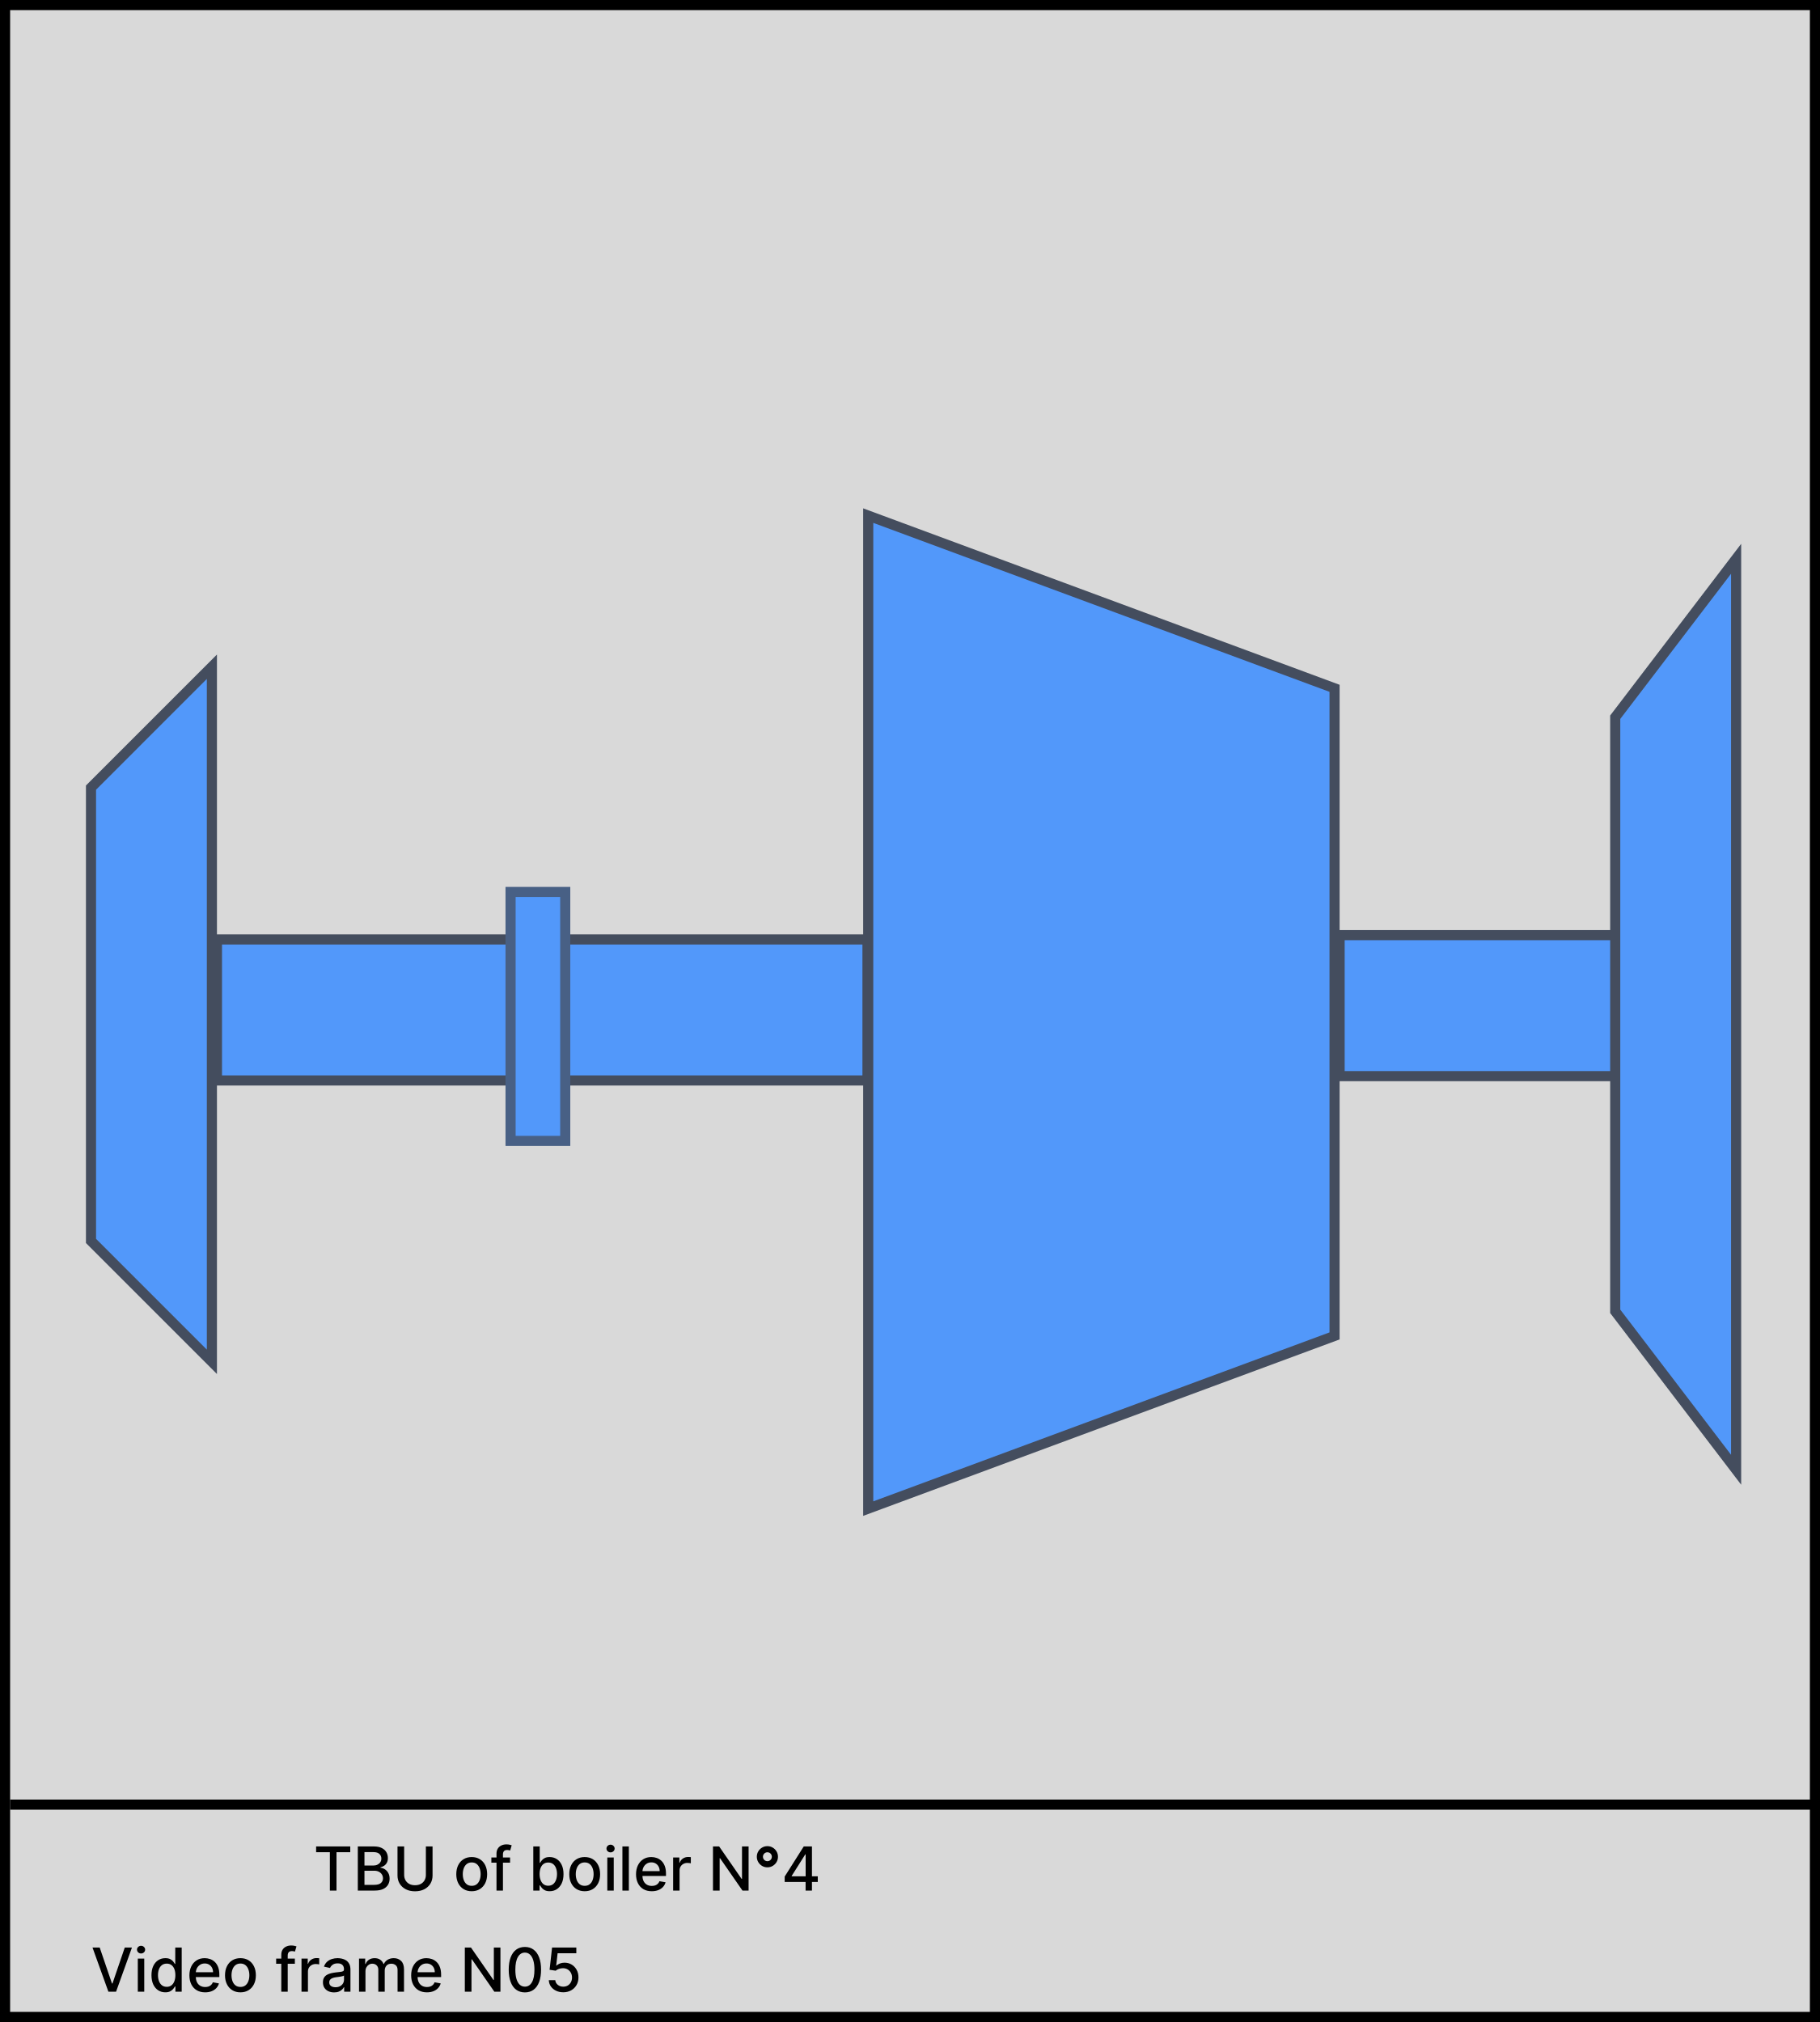
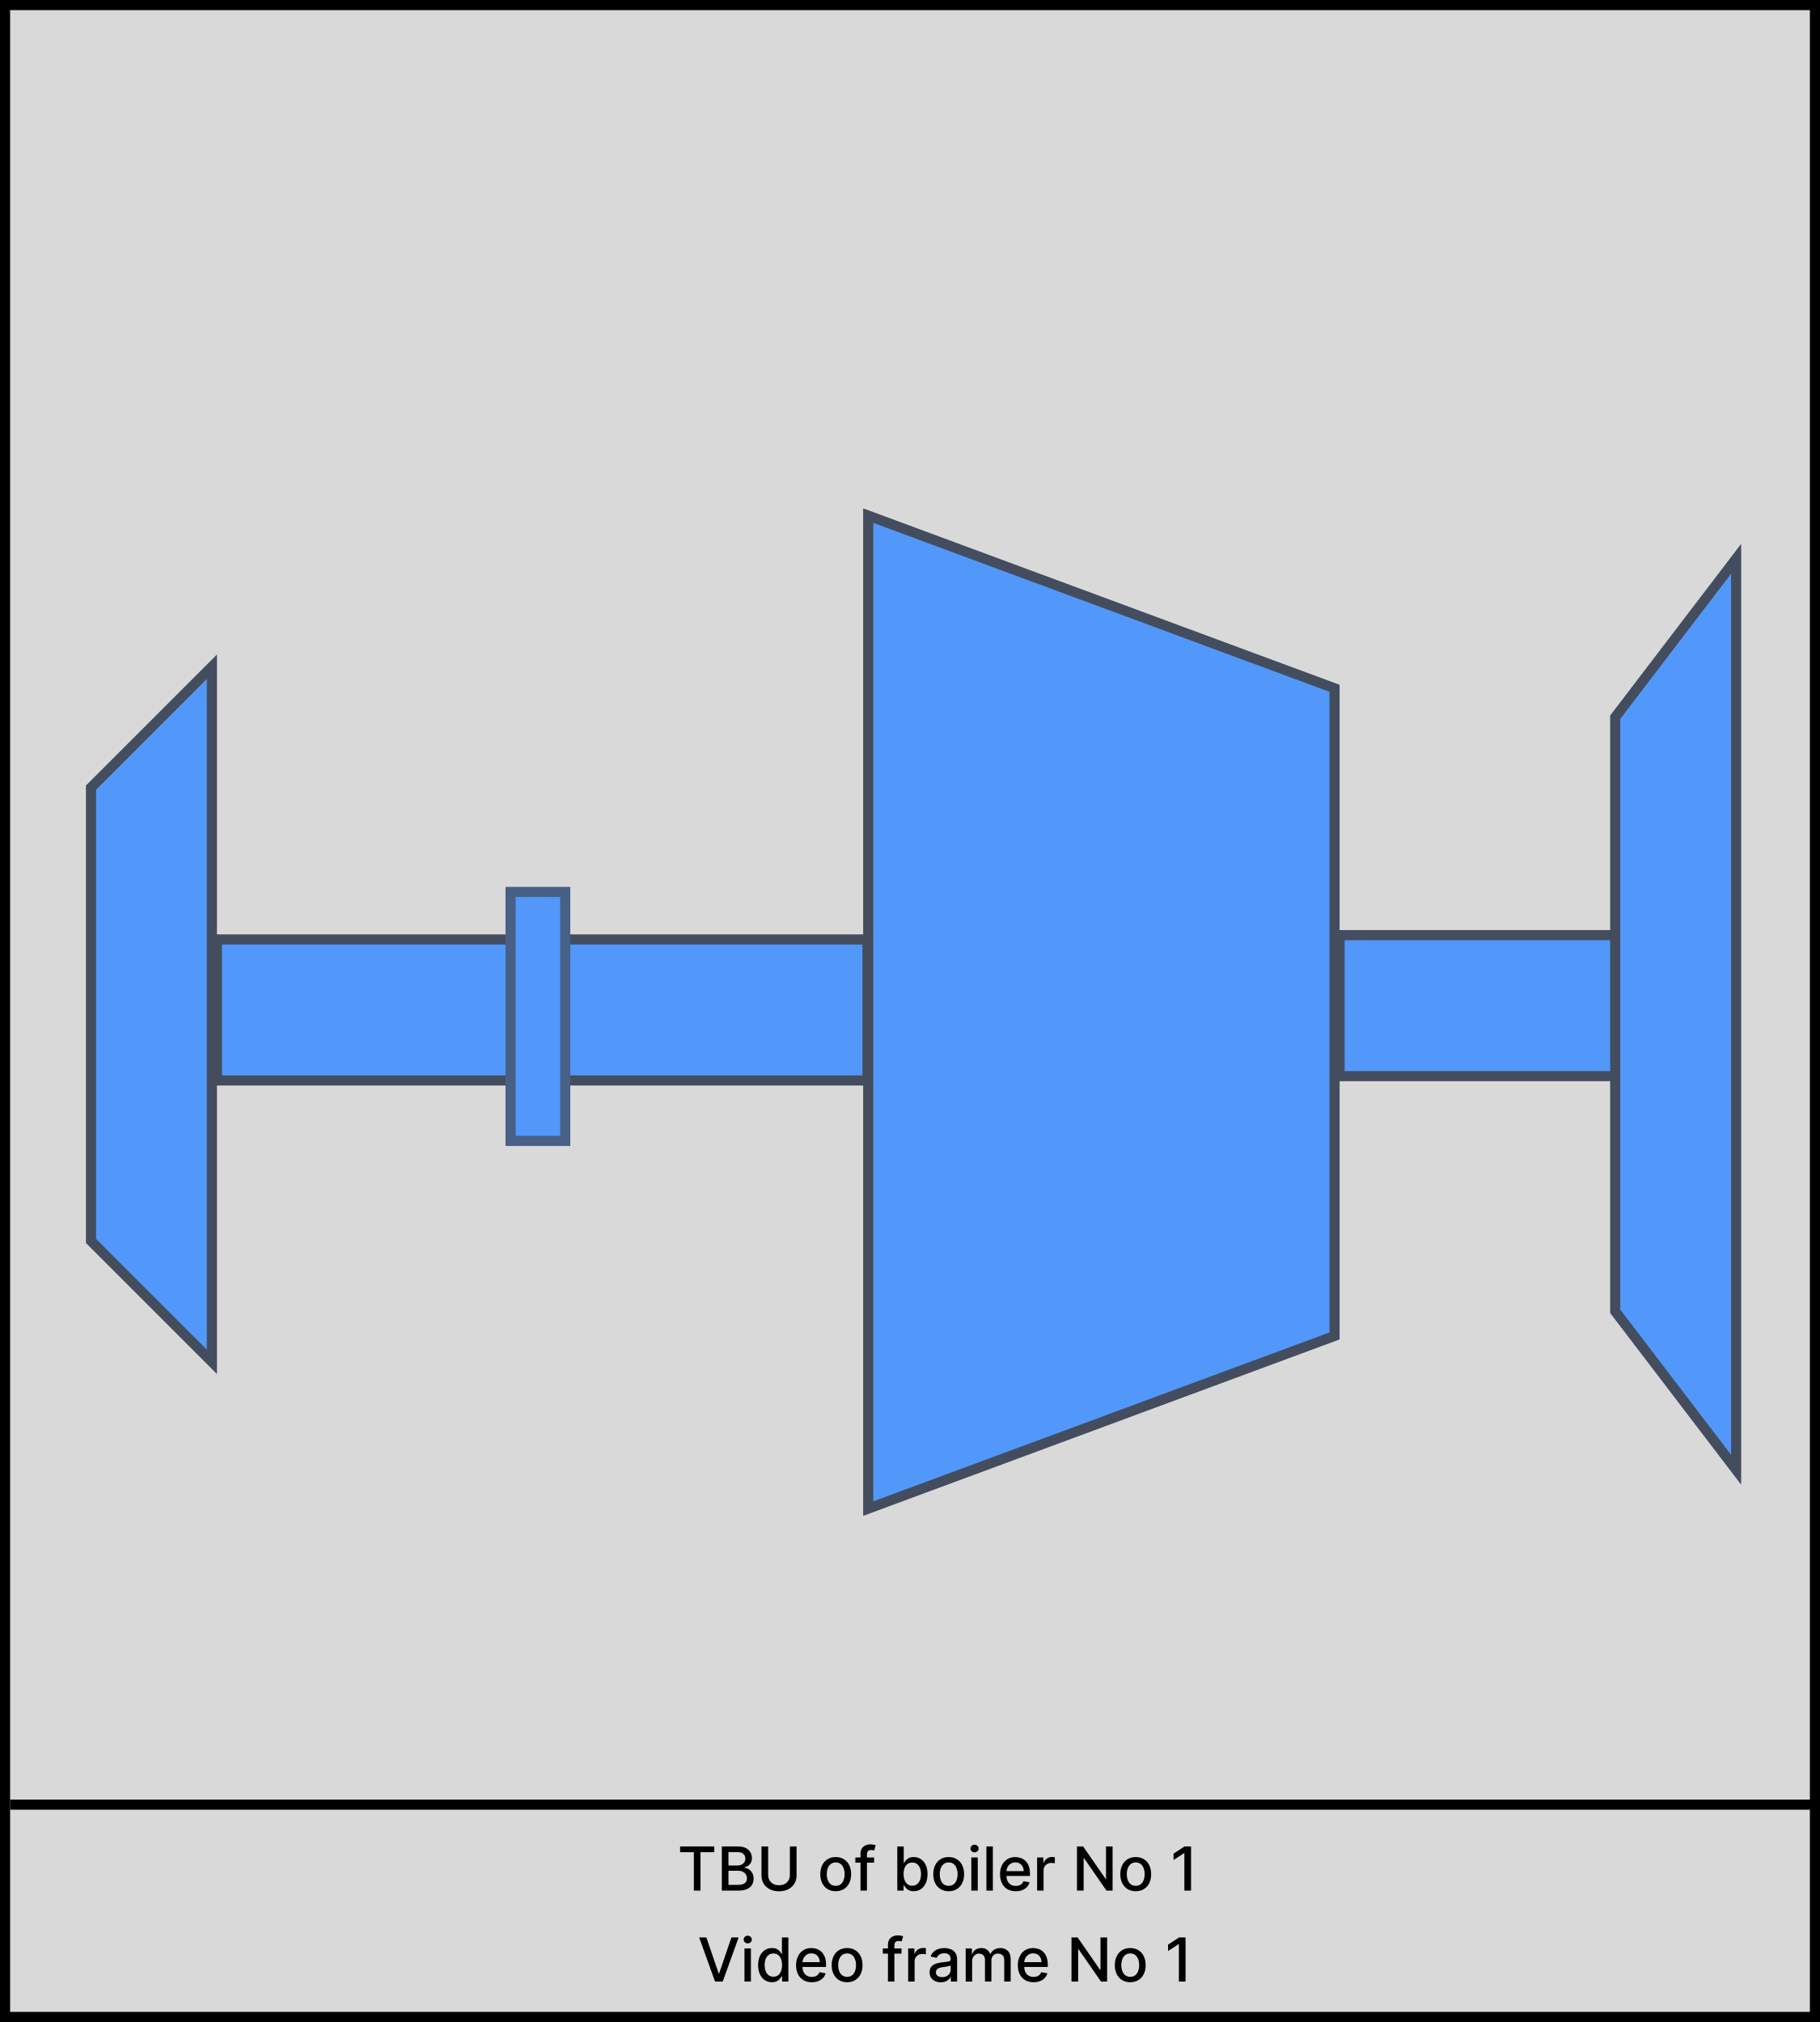
<svg xmlns="http://www.w3.org/2000/svg" width="180" height="200" viewBox="0 0 180 200" fill="none">
-   <rect x="0.5" y="0.5" width="179" height="199" fill="#D9D9D9" stroke="black" />
-   <line x1="1" y1="178.5" x2="180" y2="178.5" stroke="black" />
-   <path d="M31.264 183.203V182.636H34.641V183.203H33.28V187H32.624V183.203H31.264ZM35.388 187V182.636H36.986C37.295 182.636 37.552 182.687 37.755 182.79C37.958 182.891 38.11 183.028 38.211 183.201C38.312 183.373 38.362 183.567 38.362 183.783C38.362 183.964 38.329 184.118 38.262 184.243C38.195 184.366 38.106 184.466 37.993 184.541C37.883 184.615 37.761 184.669 37.627 184.703V184.746C37.772 184.753 37.913 184.8 38.051 184.886C38.19 184.972 38.305 185.093 38.396 185.251C38.487 185.408 38.532 185.6 38.532 185.826C38.532 186.049 38.48 186.249 38.375 186.427C38.271 186.603 38.111 186.743 37.893 186.847C37.676 186.949 37.398 187 37.06 187H35.388ZM36.046 186.435H36.996C37.312 186.435 37.538 186.374 37.674 186.252C37.81 186.13 37.878 185.977 37.878 185.794C37.878 185.656 37.844 185.53 37.774 185.415C37.704 185.3 37.605 185.208 37.476 185.14C37.348 185.072 37.196 185.038 37.02 185.038H36.046V186.435ZM36.046 184.524H36.928C37.076 184.524 37.209 184.496 37.327 184.439C37.446 184.382 37.54 184.303 37.61 184.2C37.681 184.097 37.716 183.974 37.716 183.834C37.716 183.653 37.653 183.502 37.527 183.38C37.4 183.258 37.206 183.197 36.945 183.197H36.046V184.524ZM42.12 182.636H42.78V185.506C42.78 185.812 42.708 186.082 42.565 186.318C42.421 186.553 42.22 186.737 41.96 186.872C41.7 187.006 41.395 187.072 41.046 187.072C40.698 187.072 40.394 187.006 40.134 186.872C39.874 186.737 39.672 186.553 39.529 186.318C39.385 186.082 39.313 185.812 39.313 185.506V182.636H39.972V185.453C39.972 185.651 40.015 185.826 40.102 185.979C40.19 186.133 40.314 186.254 40.475 186.342C40.635 186.428 40.825 186.472 41.046 186.472C41.267 186.472 41.458 186.428 41.619 186.342C41.781 186.254 41.904 186.133 41.989 185.979C42.076 185.826 42.12 185.651 42.12 185.453V182.636ZM46.653 187.066C46.346 187.066 46.078 186.996 45.849 186.855C45.621 186.714 45.443 186.518 45.317 186.265C45.19 186.012 45.127 185.717 45.127 185.379C45.127 185.039 45.19 184.742 45.317 184.488C45.443 184.234 45.621 184.036 45.849 183.896C46.078 183.755 46.346 183.685 46.653 183.685C46.959 183.685 47.227 183.755 47.456 183.896C47.684 184.036 47.862 184.234 47.989 184.488C48.115 184.742 48.178 185.039 48.178 185.379C48.178 185.717 48.115 186.012 47.989 186.265C47.862 186.518 47.684 186.714 47.456 186.855C47.227 186.996 46.959 187.066 46.653 187.066ZM46.655 186.531C46.853 186.531 47.018 186.479 47.149 186.374C47.28 186.268 47.376 186.129 47.439 185.954C47.503 185.779 47.535 185.587 47.535 185.376C47.535 185.168 47.503 184.976 47.439 184.801C47.376 184.625 47.28 184.484 47.149 184.377C47.018 184.271 46.853 184.217 46.655 184.217C46.454 184.217 46.288 184.271 46.156 184.377C46.025 184.484 45.928 184.625 45.864 184.801C45.802 184.976 45.77 185.168 45.77 185.376C45.77 185.587 45.802 185.779 45.864 185.954C45.928 186.129 46.025 186.268 46.156 186.374C46.288 186.479 46.454 186.531 46.655 186.531ZM50.447 183.727V184.239H48.597V183.727H50.447ZM49.104 187V183.348C49.104 183.143 49.149 182.974 49.239 182.839C49.328 182.702 49.447 182.601 49.594 182.534C49.742 182.466 49.903 182.432 50.076 182.432C50.204 182.432 50.313 182.442 50.404 182.464C50.495 182.484 50.562 182.502 50.606 182.519L50.457 183.035C50.428 183.026 50.389 183.016 50.342 183.005C50.295 182.992 50.239 182.986 50.172 182.986C50.017 182.986 49.906 183.024 49.84 183.101C49.774 183.178 49.742 183.288 49.742 183.433V187H49.104ZM52.743 187V182.636H53.38V184.258H53.419C53.455 184.19 53.509 184.111 53.578 184.021C53.648 183.932 53.745 183.854 53.868 183.787C53.992 183.719 54.155 183.685 54.358 183.685C54.622 183.685 54.858 183.751 55.066 183.885C55.273 184.018 55.435 184.211 55.553 184.462C55.673 184.714 55.732 185.016 55.732 185.37C55.732 185.724 55.673 186.027 55.556 186.28C55.438 186.531 55.276 186.725 55.07 186.862C54.864 186.996 54.629 187.064 54.364 187.064C54.166 187.064 54.003 187.031 53.877 186.964C53.752 186.897 53.654 186.819 53.583 186.729C53.511 186.64 53.457 186.56 53.419 186.491H53.365V187H52.743ZM53.367 185.364C53.367 185.594 53.401 185.795 53.468 185.969C53.534 186.142 53.631 186.278 53.757 186.376C53.884 186.472 54.038 186.521 54.222 186.521C54.412 186.521 54.571 186.47 54.699 186.369C54.827 186.267 54.923 186.129 54.989 185.954C55.056 185.779 55.089 185.582 55.089 185.364C55.089 185.148 55.056 184.954 54.991 184.782C54.927 184.61 54.83 184.474 54.701 184.375C54.573 184.276 54.413 184.226 54.222 184.226C54.037 184.226 53.881 184.273 53.753 184.369C53.627 184.464 53.531 184.597 53.465 184.767C53.4 184.937 53.367 185.136 53.367 185.364ZM57.826 187.066C57.52 187.066 57.252 186.996 57.023 186.855C56.794 186.714 56.617 186.518 56.49 186.265C56.364 186.012 56.301 185.717 56.301 185.379C56.301 185.039 56.364 184.742 56.49 184.488C56.617 184.234 56.794 184.036 57.023 183.896C57.252 183.755 57.52 183.685 57.826 183.685C58.133 183.685 58.401 183.755 58.63 183.896C58.858 184.036 59.036 184.234 59.162 184.488C59.289 184.742 59.352 185.039 59.352 185.379C59.352 185.717 59.289 186.012 59.162 186.265C59.036 186.518 58.858 186.714 58.63 186.855C58.401 186.996 58.133 187.066 57.826 187.066ZM57.828 186.531C58.027 186.531 58.192 186.479 58.323 186.374C58.453 186.268 58.55 186.129 58.613 185.954C58.676 185.779 58.709 185.587 58.709 185.376C58.709 185.168 58.676 184.976 58.613 184.801C58.55 184.625 58.453 184.484 58.323 184.377C58.192 184.271 58.027 184.217 57.828 184.217C57.628 184.217 57.462 184.271 57.33 184.377C57.199 184.484 57.102 184.625 57.038 184.801C56.975 184.976 56.944 185.168 56.944 185.376C56.944 185.587 56.975 185.779 57.038 185.954C57.102 186.129 57.199 186.268 57.33 186.374C57.462 186.479 57.628 186.531 57.828 186.531ZM60.063 187V183.727H60.7V187H60.063ZM60.385 183.222C60.274 183.222 60.179 183.185 60.099 183.112C60.021 183.036 59.982 182.947 59.982 182.843C59.982 182.738 60.021 182.648 60.099 182.575C60.179 182.499 60.274 182.462 60.385 182.462C60.496 182.462 60.59 182.499 60.668 182.575C60.748 182.648 60.788 182.738 60.788 182.843C60.788 182.947 60.748 183.036 60.668 183.112C60.59 183.185 60.496 183.222 60.385 183.222ZM62.194 182.636V187H61.557V182.636H62.194ZM64.462 187.066C64.139 187.066 63.862 186.997 63.629 186.859C63.397 186.72 63.218 186.525 63.092 186.273C62.967 186.021 62.904 185.724 62.904 185.385C62.904 185.05 62.967 184.754 63.092 184.499C63.218 184.243 63.394 184.043 63.62 183.9C63.847 183.756 64.113 183.685 64.417 183.685C64.602 183.685 64.781 183.715 64.954 183.776C65.127 183.837 65.283 183.933 65.421 184.064C65.558 184.195 65.667 184.364 65.747 184.573C65.826 184.781 65.866 185.033 65.866 185.33V185.555H63.264V185.078H65.242C65.242 184.911 65.208 184.762 65.139 184.633C65.071 184.502 64.975 184.399 64.852 184.324C64.73 184.249 64.586 184.211 64.421 184.211C64.242 184.211 64.086 184.255 63.953 184.343C63.821 184.43 63.718 184.543 63.646 184.684C63.575 184.823 63.539 184.974 63.539 185.138V185.511C63.539 185.729 63.578 185.915 63.654 186.069C63.732 186.222 63.841 186.339 63.98 186.42C64.12 186.5 64.282 186.54 64.468 186.54C64.589 186.54 64.699 186.523 64.799 186.489C64.898 186.453 64.984 186.401 65.056 186.331C65.129 186.261 65.184 186.175 65.222 186.073L65.826 186.182C65.777 186.359 65.691 186.515 65.566 186.648C65.442 186.781 65.286 186.884 65.099 186.957C64.913 187.03 64.701 187.066 64.462 187.066ZM66.573 187V183.727H67.189V184.247H67.223C67.282 184.071 67.387 183.933 67.538 183.832C67.69 183.729 67.862 183.678 68.054 183.678C68.093 183.678 68.14 183.68 68.194 183.683C68.25 183.685 68.293 183.689 68.324 183.693V184.303C68.299 184.295 68.253 184.288 68.188 184.279C68.123 184.269 68.057 184.264 67.992 184.264C67.841 184.264 67.707 184.296 67.589 184.36C67.473 184.423 67.38 184.51 67.312 184.622C67.244 184.733 67.21 184.859 67.21 185.001V187H66.573ZM74.037 182.636V187H73.431L71.213 183.8H71.173V187H70.515V182.636H71.124L73.344 185.841H73.385V182.636H74.037ZM75.896 184.701C75.703 184.701 75.527 184.654 75.368 184.56C75.21 184.465 75.084 184.339 74.991 184.181C74.897 184.022 74.85 183.846 74.85 183.653C74.85 183.461 74.897 183.286 74.991 183.129C75.084 182.969 75.21 182.843 75.368 182.749C75.527 182.654 75.703 182.607 75.896 182.607C76.089 182.607 76.265 182.654 76.422 182.749C76.582 182.843 76.708 182.969 76.802 183.129C76.895 183.286 76.942 183.461 76.942 183.653C76.942 183.846 76.895 184.022 76.802 184.181C76.708 184.339 76.582 184.465 76.422 184.56C76.265 184.654 76.089 184.701 75.896 184.701ZM75.896 184.096C75.978 184.096 76.053 184.076 76.12 184.036C76.187 183.996 76.239 183.943 76.278 183.876C76.317 183.81 76.337 183.735 76.337 183.653C76.337 183.572 76.317 183.498 76.278 183.431C76.239 183.364 76.187 183.311 76.12 183.271C76.053 183.232 75.978 183.212 75.896 183.212C75.815 183.212 75.741 183.232 75.674 183.271C75.608 183.311 75.555 183.364 75.515 183.431C75.475 183.498 75.455 183.572 75.455 183.653C75.455 183.735 75.475 183.81 75.515 183.876C75.555 183.943 75.608 183.996 75.674 184.036C75.741 184.076 75.815 184.096 75.896 184.096ZM77.606 186.148V185.615L79.491 182.636H79.911V183.42H79.644L78.296 185.555V185.589H80.88V186.148H77.606ZM79.674 187V185.986L79.679 185.743V182.636H80.303V187H79.674Z" fill="black" />
-   <path d="M9.861 192.636L11.075 196.19H11.124L12.339 192.636H13.05L11.48 197H10.72L9.149 192.636H9.861ZM13.629 197V193.727H14.267V197H13.629ZM13.951 193.222C13.84 193.222 13.745 193.185 13.666 193.112C13.588 193.036 13.549 192.947 13.549 192.843C13.549 192.738 13.588 192.648 13.666 192.575C13.745 192.499 13.84 192.462 13.951 192.462C14.062 192.462 14.156 192.499 14.235 192.575C14.314 192.648 14.354 192.738 14.354 192.843C14.354 192.947 14.314 193.036 14.235 193.112C14.156 193.185 14.062 193.222 13.951 193.222ZM16.349 197.064C16.084 197.064 15.849 196.996 15.641 196.862C15.435 196.725 15.273 196.531 15.155 196.28C15.039 196.027 14.981 195.724 14.981 195.37C14.981 195.016 15.04 194.714 15.158 194.462C15.277 194.211 15.44 194.018 15.648 193.885C15.855 193.751 16.09 193.685 16.353 193.685C16.556 193.685 16.72 193.719 16.843 193.787C16.968 193.854 17.065 193.932 17.133 194.021C17.202 194.111 17.256 194.19 17.295 194.258H17.333V192.636H17.97V197H17.348V196.491H17.295C17.256 196.56 17.201 196.64 17.129 196.729C17.058 196.819 16.959 196.897 16.834 196.964C16.709 197.031 16.548 197.064 16.349 197.064ZM16.489 196.521C16.673 196.521 16.827 196.472 16.954 196.376C17.082 196.278 17.178 196.142 17.244 195.969C17.31 195.795 17.344 195.594 17.344 195.364C17.344 195.136 17.311 194.937 17.246 194.767C17.18 194.597 17.084 194.464 16.958 194.369C16.832 194.273 16.675 194.226 16.489 194.226C16.298 194.226 16.138 194.276 16.01 194.375C15.882 194.474 15.786 194.61 15.72 194.782C15.656 194.954 15.624 195.148 15.624 195.364C15.624 195.582 15.657 195.779 15.722 195.954C15.788 196.129 15.884 196.267 16.012 196.369C16.141 196.47 16.3 196.521 16.489 196.521ZM20.29 197.066C19.968 197.066 19.69 196.997 19.457 196.859C19.225 196.72 19.046 196.525 18.92 196.273C18.795 196.021 18.732 195.724 18.732 195.385C18.732 195.05 18.795 194.754 18.92 194.499C19.046 194.243 19.223 194.043 19.448 193.9C19.676 193.756 19.941 193.685 20.245 193.685C20.43 193.685 20.609 193.715 20.782 193.776C20.955 193.837 21.111 193.933 21.249 194.064C21.387 194.195 21.495 194.364 21.575 194.573C21.654 194.781 21.694 195.033 21.694 195.33V195.555H19.093V195.078H21.07C21.07 194.911 21.036 194.762 20.968 194.633C20.899 194.502 20.803 194.399 20.68 194.324C20.558 194.249 20.414 194.211 20.25 194.211C20.07 194.211 19.914 194.255 19.781 194.343C19.649 194.43 19.546 194.543 19.474 194.684C19.403 194.823 19.367 194.974 19.367 195.138V195.511C19.367 195.729 19.406 195.915 19.482 196.069C19.561 196.222 19.669 196.339 19.808 196.42C19.948 196.5 20.11 196.54 20.296 196.54C20.417 196.54 20.527 196.523 20.627 196.489C20.726 196.453 20.812 196.401 20.884 196.331C20.957 196.261 21.012 196.175 21.051 196.073L21.654 196.182C21.605 196.359 21.519 196.515 21.394 196.648C21.27 196.781 21.114 196.884 20.927 196.957C20.741 197.03 20.529 197.066 20.29 197.066ZM23.779 197.066C23.473 197.066 23.205 196.996 22.976 196.855C22.747 196.714 22.57 196.518 22.444 196.265C22.317 196.012 22.254 195.717 22.254 195.379C22.254 195.039 22.317 194.742 22.444 194.488C22.57 194.234 22.747 194.036 22.976 193.896C23.205 193.755 23.473 193.685 23.779 193.685C24.086 193.685 24.354 193.755 24.583 193.896C24.811 194.036 24.989 194.234 25.115 194.488C25.242 194.742 25.305 195.039 25.305 195.379C25.305 195.717 25.242 196.012 25.115 196.265C24.989 196.518 24.811 196.714 24.583 196.855C24.354 196.996 24.086 197.066 23.779 197.066ZM23.782 196.531C23.98 196.531 24.145 196.479 24.276 196.374C24.407 196.268 24.503 196.129 24.566 195.954C24.63 195.779 24.662 195.587 24.662 195.376C24.662 195.168 24.63 194.976 24.566 194.801C24.503 194.625 24.407 194.484 24.276 194.377C24.145 194.271 23.98 194.217 23.782 194.217C23.581 194.217 23.415 194.271 23.283 194.377C23.152 194.484 23.055 194.625 22.991 194.801C22.929 194.976 22.897 195.168 22.897 195.376C22.897 195.587 22.929 195.779 22.991 195.954C23.055 196.129 23.152 196.268 23.283 196.374C23.415 196.479 23.581 196.531 23.782 196.531ZM29.162 193.727V194.239H27.312V193.727H29.162ZM27.819 197V193.348C27.819 193.143 27.864 192.974 27.953 192.839C28.043 192.702 28.162 192.601 28.309 192.534C28.457 192.466 28.617 192.432 28.791 192.432C28.919 192.432 29.028 192.442 29.119 192.464C29.21 192.484 29.277 192.502 29.321 192.519L29.172 193.035C29.142 193.026 29.104 193.016 29.057 193.005C29.01 192.992 28.953 192.986 28.887 192.986C28.732 192.986 28.621 193.024 28.554 193.101C28.489 193.178 28.456 193.288 28.456 193.433V197H27.819ZM29.819 197V193.727H30.435V194.247H30.469C30.528 194.071 30.634 193.933 30.784 193.832C30.936 193.729 31.108 193.678 31.3 193.678C31.34 193.678 31.386 193.68 31.44 193.683C31.496 193.685 31.539 193.689 31.57 193.693V194.303C31.545 194.295 31.499 194.288 31.434 194.279C31.369 194.269 31.303 194.264 31.238 194.264C31.087 194.264 30.953 194.296 30.835 194.36C30.719 194.423 30.626 194.51 30.558 194.622C30.49 194.733 30.456 194.859 30.456 195.001V197H29.819ZM33.045 197.072C32.837 197.072 32.65 197.034 32.482 196.957C32.315 196.879 32.182 196.766 32.084 196.619C31.987 196.471 31.939 196.29 31.939 196.075C31.939 195.891 31.974 195.739 32.045 195.619C32.117 195.5 32.212 195.406 32.333 195.336C32.454 195.266 32.589 195.214 32.738 195.178C32.887 195.143 33.039 195.116 33.194 195.097C33.39 195.075 33.549 195.056 33.671 195.042C33.793 195.026 33.882 195.001 33.938 194.967C33.993 194.933 34.021 194.878 34.021 194.801V194.786C34.021 194.6 33.968 194.456 33.863 194.354C33.759 194.251 33.604 194.2 33.398 194.2C33.184 194.2 33.015 194.248 32.891 194.343C32.769 194.437 32.685 194.541 32.638 194.656L32.039 194.52C32.11 194.321 32.214 194.161 32.35 194.038C32.488 193.915 32.646 193.825 32.825 193.77C33.004 193.713 33.193 193.685 33.39 193.685C33.521 193.685 33.659 193.7 33.805 193.732C33.953 193.761 34.091 193.817 34.219 193.898C34.348 193.979 34.454 194.094 34.536 194.245C34.619 194.394 34.66 194.588 34.66 194.827V197H34.038V196.553H34.012C33.971 196.635 33.909 196.716 33.827 196.795C33.744 196.875 33.639 196.941 33.509 196.994C33.38 197.046 33.225 197.072 33.045 197.072ZM33.183 196.561C33.359 196.561 33.51 196.526 33.635 196.457C33.761 196.387 33.857 196.296 33.923 196.184C33.989 196.07 34.023 195.949 34.023 195.82V195.398C34 195.42 33.956 195.442 33.891 195.462C33.827 195.48 33.754 195.496 33.671 195.511C33.589 195.523 33.508 195.536 33.43 195.547C33.352 195.557 33.287 195.565 33.234 195.572C33.111 195.588 32.998 195.614 32.896 195.651C32.795 195.688 32.714 195.741 32.653 195.811C32.593 195.879 32.563 195.97 32.563 196.084C32.563 196.241 32.621 196.361 32.738 196.442C32.854 196.521 33.003 196.561 33.183 196.561ZM35.508 197V193.727H36.12V194.26H36.16C36.228 194.08 36.34 193.939 36.495 193.838C36.65 193.736 36.835 193.685 37.051 193.685C37.27 193.685 37.453 193.736 37.601 193.838C37.75 193.94 37.86 194.081 37.931 194.26H37.965C38.043 194.085 38.167 193.946 38.338 193.842C38.508 193.737 38.712 193.685 38.947 193.685C39.244 193.685 39.486 193.778 39.674 193.964C39.863 194.15 39.957 194.43 39.957 194.805V197H39.32V194.865C39.32 194.643 39.26 194.483 39.139 194.384C39.018 194.284 38.874 194.234 38.706 194.234C38.499 194.234 38.338 194.298 38.223 194.426C38.108 194.553 38.05 194.715 38.05 194.914V197H37.415V194.825C37.415 194.647 37.36 194.504 37.249 194.396C37.138 194.288 36.994 194.234 36.817 194.234C36.696 194.234 36.584 194.266 36.482 194.33C36.381 194.393 36.3 194.48 36.237 194.592C36.176 194.705 36.145 194.835 36.145 194.982V197H35.508ZM42.222 197.066C41.899 197.066 41.621 196.997 41.389 196.859C41.157 196.72 40.978 196.525 40.852 196.273C40.727 196.021 40.664 195.724 40.664 195.385C40.664 195.05 40.727 194.754 40.852 194.499C40.978 194.243 41.154 194.043 41.38 193.9C41.607 193.756 41.873 193.685 42.177 193.685C42.361 193.685 42.541 193.715 42.714 193.776C42.887 193.837 43.043 193.933 43.18 194.064C43.318 194.195 43.427 194.364 43.506 194.573C43.586 194.781 43.626 195.033 43.626 195.33V195.555H41.024V195.078H43.001C43.001 194.911 42.967 194.762 42.899 194.633C42.831 194.502 42.735 194.399 42.611 194.324C42.489 194.249 42.346 194.211 42.181 194.211C42.002 194.211 41.846 194.255 41.712 194.343C41.58 194.43 41.478 194.543 41.406 194.684C41.334 194.823 41.299 194.974 41.299 195.138V195.511C41.299 195.729 41.337 195.915 41.414 196.069C41.492 196.222 41.601 196.339 41.74 196.42C41.879 196.5 42.042 196.54 42.228 196.54C42.349 196.54 42.459 196.523 42.558 196.489C42.658 196.453 42.744 196.401 42.816 196.331C42.889 196.261 42.944 196.175 42.982 196.073L43.585 196.182C43.537 196.359 43.45 196.515 43.325 196.648C43.202 196.781 43.046 196.884 42.859 196.957C42.673 197.03 42.46 197.066 42.222 197.066ZM49.494 192.636V197H48.889L46.67 193.8H46.63V197H45.972V192.636H46.581L48.801 195.841H48.842V192.636H49.494ZM51.913 197.072C51.577 197.071 51.289 196.982 51.051 196.806C50.812 196.63 50.629 196.374 50.503 196.037C50.377 195.7 50.313 195.295 50.313 194.82C50.313 194.347 50.377 193.943 50.503 193.608C50.631 193.273 50.814 193.017 51.053 192.841C51.293 192.665 51.58 192.577 51.913 192.577C52.247 192.577 52.534 192.665 52.772 192.843C53.011 193.019 53.193 193.275 53.32 193.61C53.448 193.944 53.511 194.347 53.511 194.82C53.511 195.296 53.448 195.702 53.322 196.039C53.196 196.374 53.013 196.631 52.774 196.808C52.536 196.984 52.249 197.072 51.913 197.072ZM51.913 196.504C52.209 196.504 52.44 196.359 52.606 196.071C52.774 195.783 52.857 195.366 52.857 194.82C52.857 194.458 52.819 194.152 52.742 193.902C52.667 193.651 52.558 193.46 52.416 193.331C52.276 193.2 52.108 193.135 51.913 193.135C51.62 193.135 51.389 193.28 51.221 193.57C51.053 193.859 50.969 194.276 50.968 194.82C50.968 195.184 51.005 195.491 51.08 195.743C51.157 195.993 51.266 196.183 51.406 196.312C51.547 196.44 51.716 196.504 51.913 196.504ZM55.708 197.06C55.441 197.06 55.201 197.009 54.988 196.906C54.776 196.803 54.607 196.661 54.48 196.48C54.354 196.3 54.287 196.094 54.278 195.862H54.917C54.933 196.05 55.016 196.204 55.166 196.325C55.317 196.445 55.498 196.506 55.708 196.506C55.875 196.506 56.024 196.467 56.153 196.391C56.284 196.312 56.386 196.205 56.46 196.069C56.535 195.933 56.573 195.777 56.573 195.602C56.573 195.425 56.534 195.266 56.458 195.127C56.381 194.988 56.275 194.879 56.14 194.799C56.007 194.719 55.853 194.679 55.68 194.678C55.548 194.678 55.415 194.7 55.282 194.746C55.148 194.791 55.04 194.851 54.958 194.925L54.355 194.835L54.6 192.636H56.999V193.201H55.147L55.009 194.422H55.034C55.12 194.339 55.233 194.271 55.373 194.215C55.515 194.16 55.667 194.132 55.829 194.132C56.095 194.132 56.331 194.195 56.539 194.322C56.748 194.448 56.912 194.621 57.031 194.839C57.152 195.057 57.211 195.307 57.21 195.589C57.211 195.872 57.147 196.124 57.018 196.346C56.89 196.567 56.713 196.742 56.485 196.87C56.26 196.996 56 197.06 55.708 197.06Z" fill="black" />
-   <rect x="21.457" y="92.923" width="64.338" height="13.947" fill="#5298FA" stroke="#444D5E" />
-   <path d="M20.957 134.701L9 122.743V77.904L20.957 65.947V134.701Z" fill="#5298FA" stroke="#444D5E" />
-   <rect x="132.489" y="92.496" width="32.736" height="13.947" fill="#5298FA" stroke="#444D5E" />
-   <path d="M85.868 51L131.989 68.082V132.138L85.868 149.22V51Z" fill="#5298FA" stroke="#444D5E" />
-   <path d="M171.704 145.377L159.747 129.706V70.941L171.704 55.27V145.377Z" fill="#5298FA" stroke="#444D5E" />
-   <rect x="50.496" y="88.226" width="5.406" height="24.623" fill="#5298FA" stroke="#486085" />
+   <g clip-path="url(#clip0_3786_205)">
+     <path d="M179.5 0.5H0.5V199.5H179.5V0.5Z" fill="#D9D9D9" stroke="black" />
+     <path d="M1 178.5H180" stroke="black" />
+     <path d="M85.795 92.923H21.457V106.87H85.795V92.923Z" fill="#5298FA" stroke="#444D5E" />
+     <path d="M20.957 134.701L9 122.743V77.904L20.957 65.947V134.701Z" fill="#5298FA" stroke="#444D5E" />
+     <path d="M165.226 92.496H132.489V106.443H165.226V92.496Z" fill="#5298FA" stroke="#444D5E" />
+     <path d="M85.868 51L131.989 68.082V132.138L85.868 149.22V51Z" fill="#5298FA" stroke="#444D5E" />
+     <path d="M171.704 145.377L159.747 129.706V70.941L171.704 55.27V145.377Z" fill="#5298FA" stroke="#444D5E" />
+     <path d="M55.902 88.226H50.496V112.849H55.902V88.226Z" fill="#5298FA" stroke="#486085" />
+     <path d="M67.264 183.203V182.636H70.641V183.203H69.28V187H68.624V183.203H67.264ZM71.388 187V182.636H72.986C73.295 182.636 73.552 182.687 73.755 182.79C73.958 182.891 74.11 183.028 74.211 183.201C74.312 183.373 74.362 183.567 74.362 183.783C74.362 183.964 74.329 184.118 74.262 184.243C74.195 184.366 74.106 184.466 73.993 184.541C73.883 184.615 73.76 184.669 73.627 184.703V184.746C73.772 184.753 73.913 184.8 74.051 184.886C74.19 184.972 74.305 185.093 74.396 185.251C74.487 185.408 74.532 185.6 74.532 185.826C74.532 186.049 74.48 186.249 74.375 186.427C74.271 186.603 74.111 186.743 73.893 186.847C73.676 186.949 73.398 187 73.06 187H71.388ZM72.046 186.435H72.996C73.312 186.435 73.537 186.374 73.674 186.252C73.81 186.13 73.878 185.977 73.878 185.794C73.878 185.656 73.844 185.53 73.774 185.415C73.704 185.3 73.605 185.208 73.476 185.14C73.348 185.072 73.196 185.038 73.02 185.038H72.046V186.435ZM72.046 184.524H72.928C73.076 184.524 73.209 184.496 73.326 184.439C73.446 184.382 73.54 184.303 73.61 184.2C73.681 184.097 73.716 183.974 73.716 183.834C73.716 183.653 73.653 183.502 73.527 183.38C73.4 183.258 73.207 183.197 72.945 183.197H72.046V184.524ZM78.12 182.636H78.78V185.506C78.78 185.812 78.708 186.082 78.565 186.318C78.421 186.553 78.22 186.737 77.96 186.872C77.7 187.006 77.395 187.072 77.046 187.072C76.698 187.072 76.394 187.006 76.134 186.872C75.874 186.737 75.672 186.553 75.529 186.318C75.385 186.082 75.313 185.812 75.313 185.506V182.636H75.972V185.453C75.972 185.651 76.015 185.826 76.102 185.979C76.19 186.133 76.314 186.254 76.475 186.342C76.635 186.428 76.826 186.472 77.046 186.472C77.267 186.472 77.458 186.428 77.619 186.342C77.781 186.254 77.904 186.133 77.99 185.979C78.076 185.826 78.12 185.651 78.12 185.453V182.636ZM82.653 187.066C82.346 187.066 82.078 186.996 81.849 186.855C81.621 186.714 81.443 186.518 81.317 186.265C81.19 186.012 81.127 185.717 81.127 185.379C81.127 185.039 81.19 184.742 81.317 184.488C81.443 184.234 81.621 184.036 81.849 183.896C82.078 183.755 82.346 183.685 82.653 183.685C82.959 183.685 83.227 183.755 83.456 183.896C83.684 184.036 83.862 184.234 83.989 184.488C84.115 184.742 84.178 185.039 84.178 185.379C84.178 185.717 84.115 186.012 83.989 186.265C83.862 186.518 83.684 186.714 83.456 186.855C83.227 186.996 82.959 187.066 82.653 187.066ZM82.655 186.531C82.853 186.531 83.018 186.479 83.149 186.374C83.28 186.268 83.376 186.129 83.439 185.954C83.503 185.779 83.535 185.587 83.535 185.376C83.535 185.168 83.503 184.976 83.439 184.801C83.376 184.625 83.28 184.484 83.149 184.377C83.018 184.271 82.853 184.217 82.655 184.217C82.454 184.217 82.288 184.271 82.156 184.377C82.025 184.484 81.928 184.625 81.864 184.801C81.802 184.976 81.77 185.168 81.77 185.376C81.77 185.587 81.802 185.779 81.864 185.954C81.928 186.129 82.025 186.268 82.156 186.374C82.288 186.479 82.454 186.531 82.655 186.531ZM86.447 183.727V184.239H84.597V183.727H86.447ZM85.104 187V183.348C85.104 183.143 85.149 182.974 85.239 182.839C85.328 182.702 85.447 182.601 85.594 182.534C85.742 182.466 85.903 182.432 86.076 182.432C86.204 182.432 86.313 182.442 86.404 182.464C86.495 182.484 86.562 182.502 86.606 182.519L86.457 183.035C86.428 183.026 86.389 183.016 86.342 183.005C86.296 182.992 86.239 182.986 86.172 182.986C86.017 182.986 85.906 183.024 85.84 183.101C85.774 183.178 85.742 183.288 85.742 183.433V187H85.104ZM88.743 187V182.636H89.38V184.258H89.418C89.455 184.19 89.509 184.111 89.578 184.021C89.648 183.932 89.745 183.854 89.868 183.787C89.992 183.719 90.155 183.685 90.358 183.685C90.622 183.685 90.858 183.751 91.066 183.885C91.273 184.018 91.436 184.211 91.553 184.462C91.673 184.714 91.732 185.016 91.732 185.37C91.732 185.724 91.674 186.027 91.556 186.28C91.438 186.531 91.276 186.725 91.07 186.862C90.864 186.996 90.629 187.064 90.365 187.064C90.166 187.064 90.003 187.031 89.877 186.964C89.752 186.897 89.654 186.819 89.583 186.729C89.511 186.64 89.457 186.56 89.418 186.491H89.365V187H88.743ZM89.367 185.364C89.367 185.594 89.401 185.795 89.468 185.969C89.534 186.142 89.631 186.278 89.757 186.376C89.884 186.472 90.038 186.521 90.222 186.521C90.412 186.521 90.571 186.47 90.699 186.369C90.827 186.267 90.924 186.129 90.989 185.954C91.056 185.779 91.089 185.582 91.089 185.364C91.089 185.148 91.056 184.954 90.991 184.782C90.927 184.61 90.83 184.474 90.701 184.375C90.573 184.276 90.413 184.226 90.222 184.226C90.037 184.226 89.881 184.273 89.753 184.369C89.627 184.464 89.531 184.597 89.465 184.767C89.4 184.937 89.367 185.136 89.367 185.364ZM93.826 187.066C93.519 187.066 93.252 186.996 93.023 186.855C92.794 186.714 92.617 186.518 92.49 186.265C92.364 186.012 92.301 185.717 92.301 185.379C92.301 185.039 92.364 184.742 92.49 184.488C92.617 184.234 92.794 184.036 93.023 183.896C93.252 183.755 93.519 183.685 93.826 183.685C94.133 183.685 94.401 183.755 94.63 183.896C94.858 184.036 95.036 184.234 95.162 184.488C95.289 184.742 95.352 185.039 95.352 185.379C95.352 185.717 95.289 186.012 95.162 186.265C95.036 186.518 94.858 186.714 94.63 186.855C94.401 186.996 94.133 187.066 93.826 187.066ZM93.829 186.531C94.027 186.531 94.192 186.479 94.323 186.374C94.454 186.268 94.55 186.129 94.613 185.954C94.677 185.779 94.709 185.587 94.709 185.376C94.709 185.168 94.677 184.976 94.613 184.801C94.55 184.625 94.454 184.484 94.323 184.377C94.192 184.271 94.027 184.217 93.829 184.217C93.628 184.217 93.462 184.271 93.33 184.377C93.199 184.484 93.102 184.625 93.038 184.801C92.975 184.976 92.944 185.168 92.944 185.376C92.944 185.587 92.975 185.779 93.038 185.954C93.102 186.129 93.199 186.268 93.33 186.374C93.462 186.479 93.628 186.531 93.829 186.531ZM96.063 187V183.727H96.7V187H96.063ZM96.385 183.222C96.274 183.222 96.179 183.185 96.099 183.112C96.021 183.036 95.982 182.947 95.982 182.843C95.982 182.738 96.021 182.648 96.099 182.575C96.179 182.499 96.274 182.462 96.385 182.462C96.496 182.462 96.59 182.499 96.668 182.575C96.748 182.648 96.787 182.738 96.787 182.843C96.787 182.947 96.748 183.036 96.668 183.112C96.59 183.185 96.496 183.222 96.385 183.222ZM98.194 182.636V187H97.557V182.636H98.194ZM100.462 187.066C100.139 187.066 99.862 186.997 99.629 186.859C99.397 186.72 99.218 186.525 99.092 186.273C98.967 186.021 98.904 185.724 98.904 185.385C98.904 185.05 98.967 184.754 99.092 184.499C99.218 184.243 99.394 184.043 99.62 183.9C99.847 183.756 100.113 183.685 100.417 183.685C100.602 183.685 100.781 183.715 100.954 183.776C101.127 183.837 101.283 183.933 101.421 184.064C101.558 184.195 101.667 184.364 101.747 184.573C101.826 184.781 101.866 185.033 101.866 185.33V185.555H99.264V185.078H101.242C101.242 184.911 101.208 184.762 101.139 184.633C101.071 184.502 100.975 184.399 100.852 184.324C100.73 184.249 100.586 184.211 100.421 184.211C100.242 184.211 100.086 184.255 99.953 184.343C99.82 184.43 99.718 184.543 99.646 184.684C99.575 184.823 99.539 184.974 99.539 185.138V185.511C99.539 185.729 99.578 185.915 99.654 186.069C99.732 186.222 99.841 186.339 99.98 186.42C100.119 186.5 100.282 186.54 100.468 186.54C100.589 186.54 100.699 186.523 100.798 186.489C100.898 186.453 100.984 186.401 101.056 186.331C101.129 186.261 101.184 186.175 101.222 186.073L101.825 186.182C101.777 186.359 101.691 186.515 101.566 186.648C101.442 186.781 101.286 186.884 101.099 186.957C100.913 187.03 100.7 187.066 100.462 187.066ZM102.573 187V183.727H103.189V184.247H103.223C103.282 184.071 103.387 183.933 103.538 183.832C103.69 183.729 103.862 183.678 104.054 183.678C104.093 183.678 104.14 183.68 104.194 183.683C104.25 183.685 104.293 183.689 104.324 183.693V184.303C104.299 184.295 104.253 184.288 104.188 184.279C104.123 184.269 104.057 184.264 103.992 184.264C103.841 184.264 103.707 184.296 103.589 184.36C103.473 184.423 103.38 184.51 103.312 184.622C103.244 184.733 103.21 184.859 103.21 185.001V187H102.573ZM110.037 182.636V187H109.431L107.213 183.8H107.173V187H106.515V182.636H107.124L109.344 185.841H109.385V182.636H110.037ZM112.324 187.066C112.018 187.066 111.75 186.996 111.521 186.855C111.292 186.714 111.115 186.518 110.988 186.265C110.862 186.012 110.799 185.717 110.799 185.379C110.799 185.039 110.862 184.742 110.988 184.488C111.115 184.234 111.292 184.036 111.521 183.896C111.75 183.755 112.018 183.685 112.324 183.685C112.631 183.685 112.899 183.755 113.128 183.896C113.356 184.036 113.534 184.234 113.66 184.488C113.787 184.742 113.85 185.039 113.85 185.379C113.85 185.717 113.787 186.012 113.66 186.265C113.534 186.518 113.356 186.714 113.128 186.855C112.899 186.996 112.631 187.066 112.324 187.066ZM112.327 186.531C112.525 186.531 112.69 186.479 112.821 186.374C112.952 186.268 113.048 186.129 113.111 185.954C113.175 185.779 113.206 185.587 113.206 185.376C113.206 185.168 113.175 184.976 113.111 184.801C113.048 184.625 112.952 184.484 112.821 184.377C112.69 184.271 112.525 184.217 112.327 184.217C112.126 184.217 111.96 184.271 111.828 184.377C111.697 184.484 111.6 184.625 111.536 184.801C111.474 184.976 111.442 185.168 111.442 185.376C111.442 185.587 111.474 185.779 111.536 185.954C111.6 186.129 111.697 186.268 111.828 186.374C111.96 186.479 112.126 186.531 112.327 186.531ZM117.796 182.636V187H117.135V183.297H117.11L116.066 183.979V183.348L117.155 182.636H117.796Z" fill="black" />
+     <path d="M69.861 191.636L71.075 195.19H71.124L72.339 191.636H73.05L71.48 196H70.719L69.149 191.636H69.861ZM73.629 196V192.727H74.266V196H73.629ZM73.951 192.222C73.84 192.222 73.745 192.185 73.666 192.112C73.588 192.036 73.549 191.947 73.549 191.843C73.549 191.738 73.588 191.648 73.666 191.575C73.745 191.499 73.84 191.462 73.951 191.462C74.062 191.462 74.156 191.499 74.235 191.575C74.314 191.648 74.354 191.738 74.354 191.843C74.354 191.947 74.314 192.036 74.235 192.112C74.156 192.185 74.062 192.222 73.951 192.222ZM76.349 196.064C76.085 196.064 75.849 195.996 75.641 195.862C75.435 195.725 75.273 195.531 75.156 195.28C75.039 195.027 74.981 194.724 74.981 194.37C74.981 194.016 75.04 193.714 75.158 193.462C75.277 193.211 75.44 193.018 75.648 192.885C75.855 192.751 76.09 192.685 76.353 192.685C76.556 192.685 76.719 192.719 76.843 192.787C76.968 192.854 77.065 192.932 77.133 193.021C77.202 193.111 77.256 193.19 77.295 193.258H77.333V191.636H77.97V196H77.348V195.491H77.295C77.256 195.56 77.201 195.64 77.129 195.729C77.058 195.819 76.96 195.897 76.835 195.964C76.71 196.031 76.548 196.064 76.349 196.064ZM76.489 195.521C76.673 195.521 76.827 195.472 76.954 195.376C77.082 195.278 77.178 195.142 77.244 194.969C77.31 194.795 77.344 194.594 77.344 194.364C77.344 194.136 77.311 193.937 77.246 193.767C77.18 193.597 77.085 193.464 76.958 193.369C76.832 193.273 76.675 193.226 76.489 193.226C76.298 193.226 76.138 193.276 76.01 193.375C75.882 193.474 75.785 193.61 75.72 193.782C75.656 193.954 75.624 194.148 75.624 194.364C75.624 194.582 75.657 194.779 75.722 194.954C75.788 195.129 75.884 195.267 76.012 195.369C76.141 195.47 76.3 195.521 76.489 195.521ZM80.29 196.066C79.968 196.066 79.69 195.997 79.457 195.859C79.225 195.72 79.046 195.525 78.92 195.273C78.795 195.021 78.732 194.724 78.732 194.385C78.732 194.05 78.795 193.754 78.92 193.499C79.046 193.243 79.222 193.043 79.448 192.9C79.676 192.756 79.941 192.685 80.245 192.685C80.43 192.685 80.609 192.715 80.782 192.776C80.955 192.837 81.111 192.933 81.249 193.064C81.386 193.195 81.495 193.364 81.575 193.573C81.654 193.781 81.694 194.033 81.694 194.33V194.555H79.093V194.078H81.07C81.07 193.911 81.036 193.762 80.968 193.633C80.899 193.502 80.803 193.399 80.68 193.324C80.558 193.249 80.414 193.211 80.249 193.211C80.07 193.211 79.914 193.255 79.781 193.343C79.649 193.43 79.546 193.543 79.474 193.684C79.403 193.823 79.367 193.974 79.367 194.138V194.511C79.367 194.729 79.406 194.915 79.482 195.069C79.561 195.222 79.669 195.339 79.808 195.42C79.948 195.5 80.11 195.54 80.296 195.54C80.417 195.54 80.527 195.523 80.627 195.489C80.726 195.453 80.812 195.401 80.884 195.331C80.957 195.261 81.012 195.175 81.051 195.073L81.654 195.182C81.605 195.359 81.519 195.515 81.394 195.648C81.27 195.781 81.115 195.884 80.927 195.957C80.741 196.03 80.529 196.066 80.29 196.066ZM83.779 196.066C83.473 196.066 83.205 195.996 82.976 195.855C82.748 195.714 82.57 195.518 82.444 195.265C82.317 195.012 82.254 194.717 82.254 194.379C82.254 194.039 82.317 193.742 82.444 193.488C82.57 193.234 82.748 193.036 82.976 192.896C83.205 192.755 83.473 192.685 83.779 192.685C84.086 192.685 84.354 192.755 84.583 192.896C84.811 193.036 84.989 193.234 85.115 193.488C85.242 193.742 85.305 194.039 85.305 194.379C85.305 194.717 85.242 195.012 85.115 195.265C84.989 195.518 84.811 195.714 84.583 195.855C84.354 195.996 84.086 196.066 83.779 196.066ZM83.782 195.531C83.981 195.531 84.145 195.479 84.276 195.374C84.407 195.268 84.503 195.129 84.566 194.954C84.63 194.779 84.662 194.587 84.662 194.376C84.662 194.168 84.63 193.976 84.566 193.801C84.503 193.625 84.407 193.484 84.276 193.377C84.145 193.271 83.981 193.217 83.782 193.217C83.581 193.217 83.415 193.271 83.283 193.377C83.152 193.484 83.055 193.625 82.991 193.801C82.929 193.976 82.897 194.168 82.897 194.376C82.897 194.587 82.929 194.779 82.991 194.954C83.055 195.129 83.152 195.268 83.283 195.374C83.415 195.479 83.581 195.531 83.782 195.531ZM89.162 192.727V193.239H87.312V192.727H89.162ZM87.819 196V192.348C87.819 192.143 87.864 191.974 87.954 191.839C88.043 191.702 88.162 191.601 88.309 191.534C88.457 191.466 88.618 191.432 88.791 191.432C88.919 191.432 89.028 191.442 89.119 191.464C89.21 191.484 89.277 191.502 89.321 191.519L89.172 192.035C89.142 192.026 89.104 192.016 89.057 192.005C89.01 191.992 88.954 191.986 88.887 191.986C88.732 191.986 88.621 192.024 88.554 192.101C88.489 192.178 88.456 192.288 88.456 192.433V196H87.819ZM89.819 196V192.727H90.435V193.247H90.469C90.528 193.071 90.633 192.933 90.784 192.832C90.936 192.729 91.108 192.678 91.3 192.678C91.34 192.678 91.386 192.68 91.44 192.683C91.496 192.685 91.539 192.689 91.57 192.693V193.303C91.545 193.295 91.499 193.288 91.434 193.279C91.369 193.269 91.303 193.264 91.238 193.264C91.087 193.264 90.953 193.296 90.835 193.36C90.719 193.423 90.626 193.51 90.558 193.622C90.49 193.733 90.456 193.859 90.456 194.001V196H89.819ZM93.045 196.072C92.837 196.072 92.65 196.034 92.482 195.957C92.315 195.879 92.182 195.766 92.084 195.619C91.987 195.471 91.939 195.29 91.939 195.075C91.939 194.891 91.974 194.739 92.046 194.619C92.117 194.5 92.212 194.406 92.333 194.336C92.454 194.266 92.589 194.214 92.738 194.178C92.887 194.143 93.039 194.116 93.194 194.097C93.39 194.075 93.549 194.056 93.671 194.042C93.793 194.026 93.882 194.001 93.938 193.967C93.993 193.933 94.021 193.878 94.021 193.801V193.786C94.021 193.6 93.968 193.456 93.863 193.354C93.759 193.251 93.604 193.2 93.398 193.2C93.184 193.2 93.015 193.248 92.891 193.343C92.769 193.437 92.685 193.541 92.638 193.656L92.039 193.52C92.11 193.321 92.214 193.161 92.35 193.038C92.488 192.915 92.646 192.825 92.825 192.77C93.004 192.713 93.192 192.685 93.39 192.685C93.521 192.685 93.659 192.7 93.805 192.732C93.953 192.761 94.091 192.817 94.219 192.898C94.348 192.979 94.454 193.094 94.536 193.245C94.619 193.394 94.66 193.588 94.66 193.827V196H94.038V195.553H94.012C93.971 195.635 93.909 195.716 93.827 195.795C93.744 195.875 93.638 195.941 93.509 195.994C93.38 196.046 93.225 196.072 93.045 196.072ZM93.183 195.561C93.359 195.561 93.51 195.526 93.635 195.457C93.761 195.387 93.857 195.296 93.923 195.184C93.989 195.07 94.023 194.949 94.023 194.82V194.398C94 194.42 93.956 194.442 93.891 194.462C93.827 194.48 93.754 194.496 93.671 194.511C93.589 194.523 93.508 194.536 93.43 194.547C93.352 194.557 93.287 194.565 93.234 194.572C93.111 194.588 92.998 194.614 92.896 194.651C92.795 194.688 92.714 194.741 92.653 194.811C92.593 194.879 92.563 194.97 92.563 195.084C92.563 195.241 92.621 195.361 92.738 195.442C92.854 195.521 93.003 195.561 93.183 195.561ZM95.508 196V192.727H96.12V193.26H96.16C96.228 193.08 96.34 192.939 96.495 192.838C96.65 192.736 96.835 192.685 97.051 192.685C97.27 192.685 97.453 192.736 97.601 192.838C97.75 192.94 97.86 193.081 97.931 193.26H97.965C98.043 193.085 98.167 192.946 98.338 192.842C98.508 192.737 98.712 192.685 98.947 192.685C99.244 192.685 99.486 192.778 99.674 192.964C99.863 193.15 99.957 193.43 99.957 193.805V196H99.32V193.865C99.32 193.643 99.26 193.483 99.139 193.384C99.018 193.284 98.874 193.234 98.707 193.234C98.499 193.234 98.338 193.298 98.223 193.426C98.108 193.553 98.05 193.715 98.05 193.914V196H97.415V193.825C97.415 193.647 97.36 193.504 97.249 193.396C97.138 193.288 96.994 193.234 96.817 193.234C96.696 193.234 96.584 193.266 96.482 193.33C96.381 193.393 96.299 193.48 96.237 193.592C96.176 193.705 96.145 193.835 96.145 193.982V196H95.508ZM102.222 196.066C101.899 196.066 101.621 195.997 101.388 195.859C101.157 195.72 100.978 195.525 100.852 195.273C100.727 195.021 100.664 194.724 100.664 194.385C100.664 194.05 100.727 193.754 100.852 193.499C100.978 193.243 101.154 193.043 101.38 192.9C101.607 192.756 101.873 192.685 102.177 192.685C102.362 192.685 102.54 192.715 102.714 192.776C102.887 192.837 103.043 192.933 103.18 193.064C103.318 193.195 103.427 193.364 103.506 193.573C103.586 193.781 103.626 194.033 103.626 194.33V194.555H101.024V194.078H103.001C103.001 193.911 102.967 193.762 102.899 193.633C102.831 193.502 102.735 193.399 102.612 193.324C102.489 193.249 102.346 193.211 102.181 193.211C102.002 193.211 101.846 193.255 101.712 193.343C101.58 193.43 101.478 193.543 101.406 193.684C101.335 193.823 101.299 193.974 101.299 194.138V194.511C101.299 194.729 101.337 194.915 101.414 195.069C101.492 195.222 101.601 195.339 101.74 195.42C101.879 195.5 102.042 195.54 102.228 195.54C102.349 195.54 102.459 195.523 102.558 195.489C102.658 195.453 102.744 195.401 102.816 195.331C102.888 195.261 102.944 195.175 102.982 195.073L103.585 195.182C103.537 195.359 103.45 195.515 103.325 195.648C103.202 195.781 103.046 195.884 102.859 195.957C102.673 196.03 102.46 196.066 102.222 196.066ZM109.494 191.636V196H108.888L106.67 192.8H106.63V196H105.972V191.636H106.581L108.801 194.841H108.842V191.636H109.494ZM111.781 196.066C111.475 196.066 111.207 195.996 110.978 195.855C110.749 195.714 110.572 195.518 110.445 195.265C110.319 195.012 110.256 194.717 110.256 194.379C110.256 194.039 110.319 193.742 110.445 193.488C110.572 193.234 110.749 193.036 110.978 192.896C111.207 192.755 111.475 192.685 111.781 192.685C112.088 192.685 112.356 192.755 112.585 192.896C112.813 193.036 112.991 193.234 113.117 193.488C113.244 193.742 113.307 194.039 113.307 194.379C113.307 194.717 113.244 195.012 113.117 195.265C112.991 195.518 112.813 195.714 112.585 195.855C112.356 195.996 112.088 196.066 111.781 196.066ZM111.784 195.531C111.982 195.531 112.147 195.479 112.278 195.374C112.409 195.268 112.505 195.129 112.568 194.954C112.632 194.779 112.664 194.587 112.664 194.376C112.664 194.168 112.632 193.976 112.568 193.801C112.505 193.625 112.409 193.484 112.278 193.377C112.147 193.271 111.982 193.217 111.784 193.217C111.583 193.217 111.417 193.271 111.285 193.377C111.154 193.484 111.057 193.625 110.993 193.801C110.931 193.976 110.899 194.168 110.899 194.376C110.899 194.587 110.931 194.779 110.993 194.954C111.057 195.129 111.154 195.268 111.285 195.374C111.417 195.479 111.583 195.531 111.784 195.531ZM117.253 191.636V196H116.593V192.297H116.567L115.523 192.979V192.348L116.612 191.636H117.253Z" fill="black" />
+   </g>
+   <defs>
+     <clipPath id="clip0_3786_205">
+       <rect width="180" height="200" fill="white" />
+     </clipPath>
+   </defs>
</svg>
